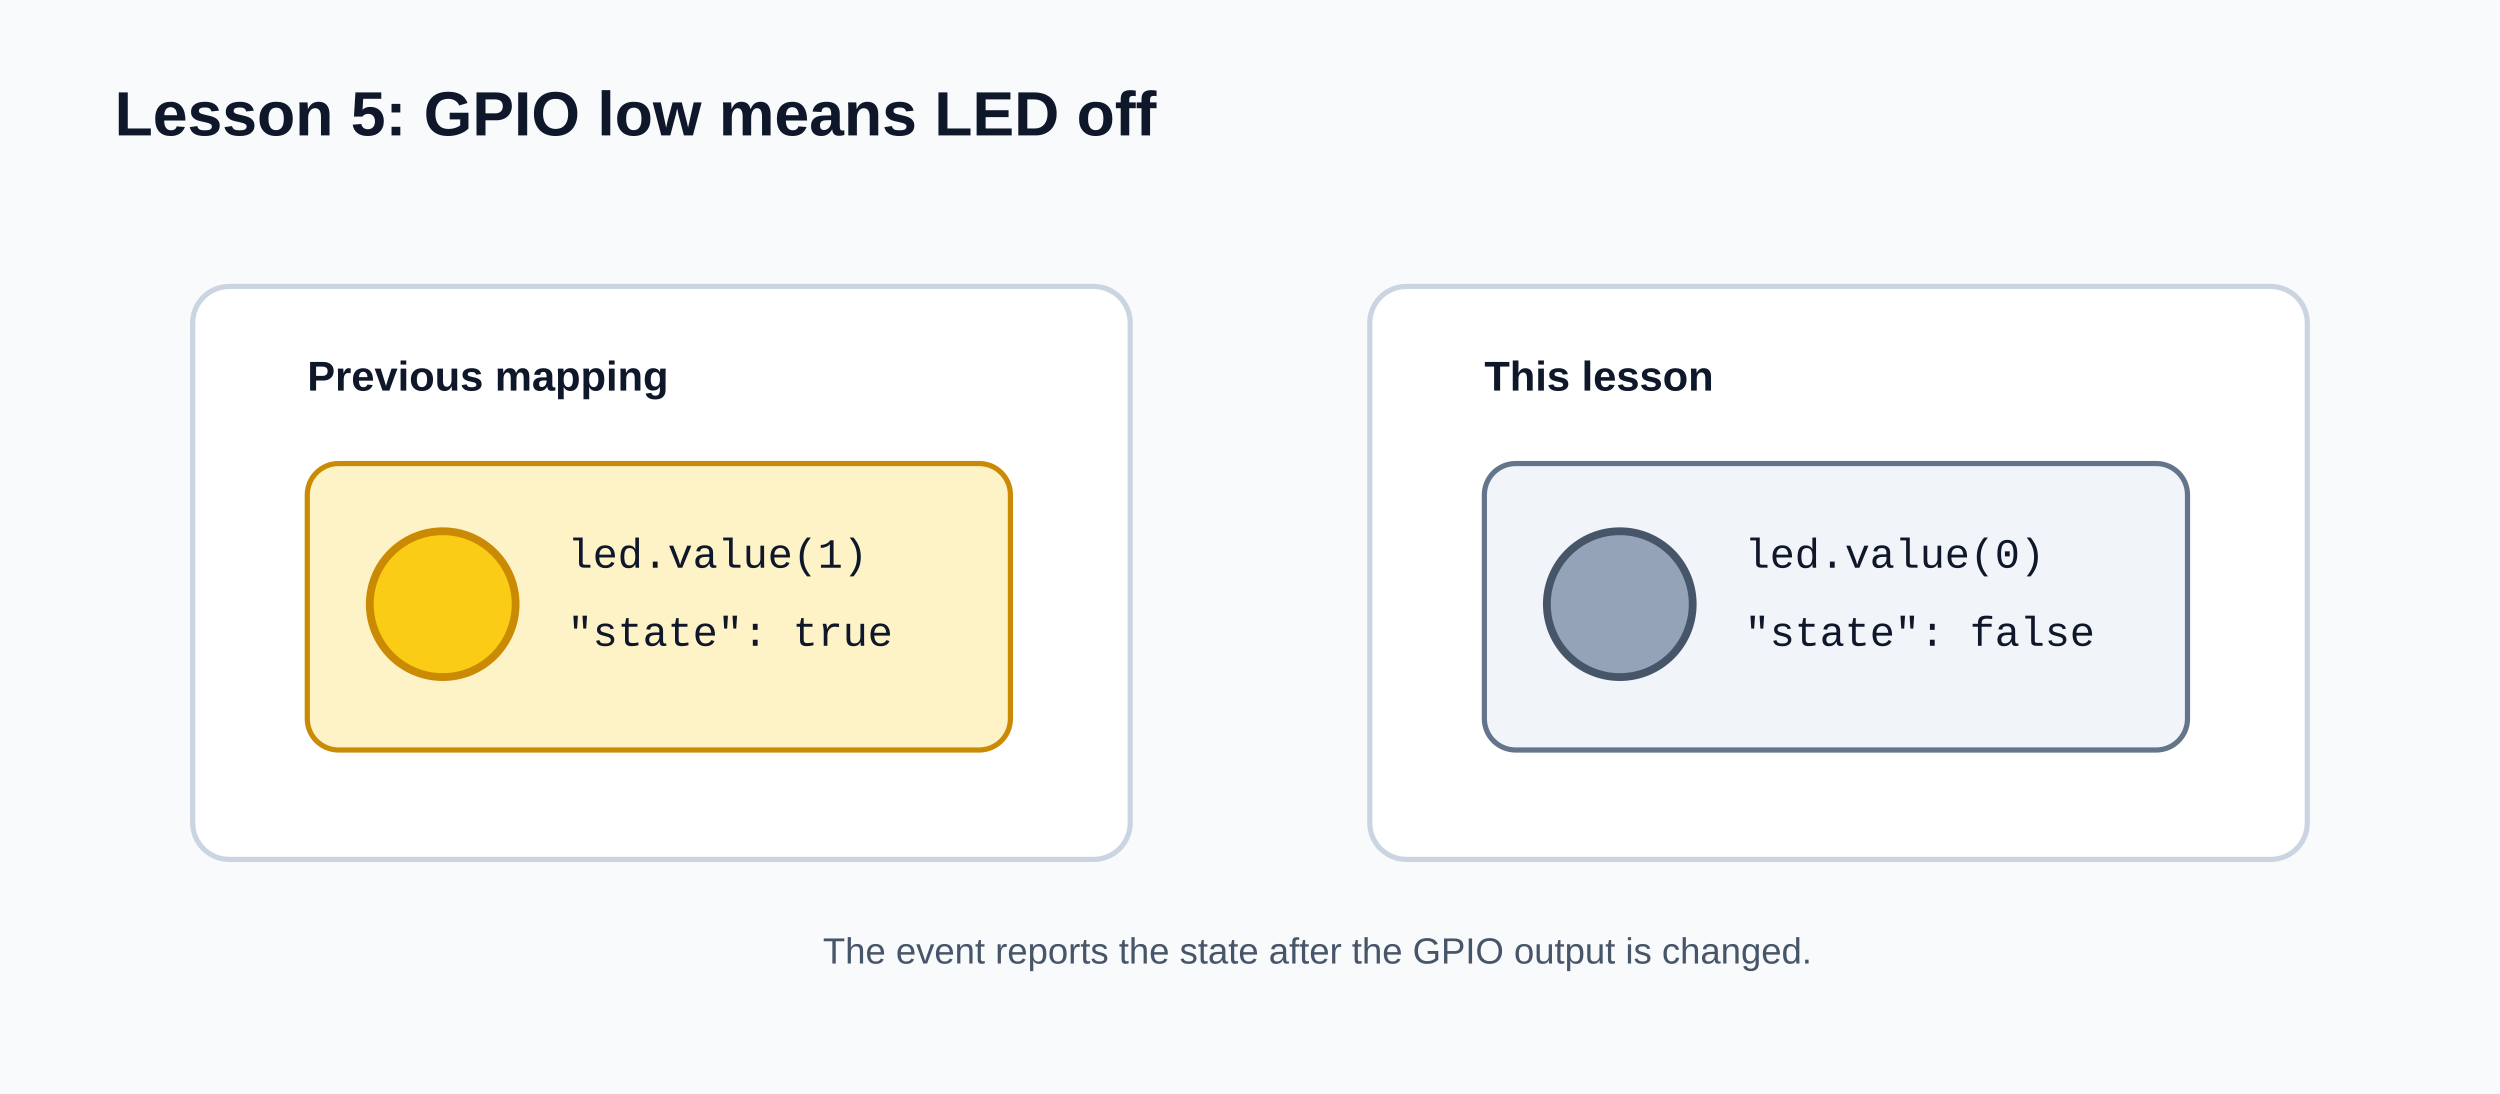
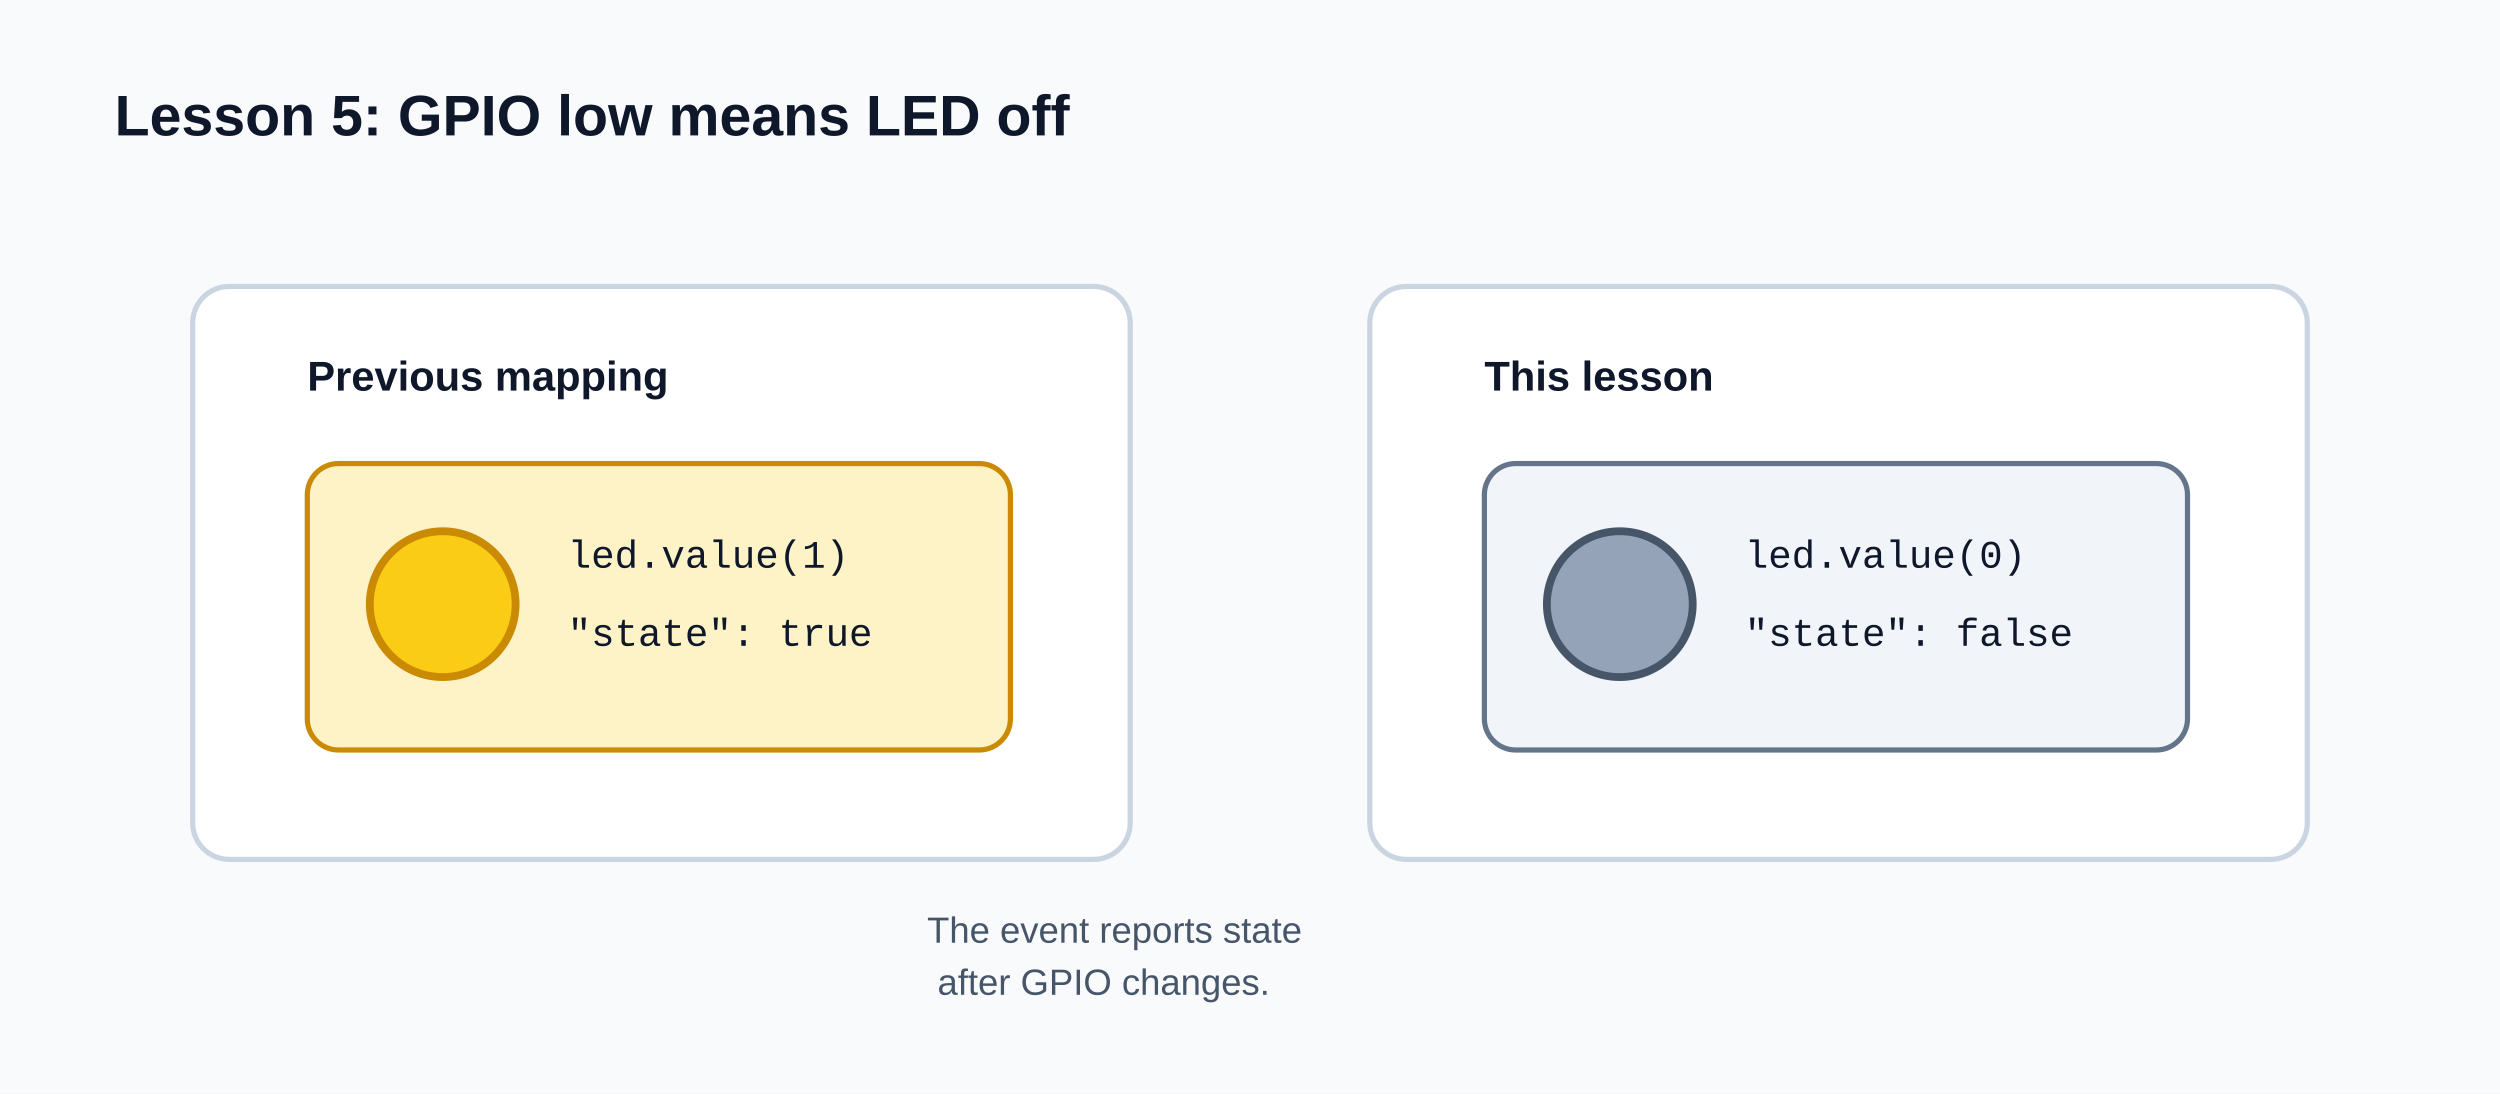
<svg xmlns="http://www.w3.org/2000/svg" viewBox="0 0 960 420" role="img" aria-labelledby="title desc">
  <style>
    .bg { fill: #f8fafc; }
    .card { fill: #ffffff; stroke: #cbd5e1; stroke-width: 2; rx: 14; }
    .on { fill: #fef3c7; stroke: #ca8a04; stroke-width: 2; rx: 12; }
    .off { fill: #f1f5f9; stroke: #64748b; stroke-width: 2; rx: 12; }
    .led-on { fill: #facc15; stroke: #ca8a04; stroke-width: 3; }
    .led-off { fill: #94a3b8; stroke: #475569; stroke-width: 3; }
    text { font-family: Arial, sans-serif; fill: #0f172a; font-size: 18px; }
    .small { font-size: 14px; fill: #475569; }
    .label { font-size: 16px; font-weight: 700; }
-     .head { font-size: 24px; font-weight: 700; }
-     .code { font-family: "Courier New", monospace; font-size: 16px; }
+     .head { font-size: 22px; font-weight: 700; }
+     .code { font-family: "Courier New", monospace; font-size: 15px; }
  </style>
  <rect class="bg" width="960" height="420" />
  <text class="head" x="44" y="52">Lesson 5: GPIO low means LED off</text>
  <rect class="card" x="74" y="110" width="360" height="220" />
  <text class="label" x="118" y="150">Previous mapping</text>
  <rect class="on" x="118" y="178" width="270" height="110" />
  <circle class="led-on" cx="170" cy="232" r="28" />
  <text class="code" x="218" y="218">led.value(1)</text>
  <text class="code" x="218" y="248">"state": true</text>
  <rect class="card" x="526" y="110" width="360" height="220" />
  <text class="label" x="570" y="150">This lesson</text>
  <rect class="off" x="570" y="178" width="270" height="110" />
  <circle class="led-off" cx="622" cy="232" r="28" />
  <text class="code" x="670" y="218">led.value(0)</text>
  <text class="code" x="670" y="248">"state": false</text>
-   <text class="small" x="316" y="370">The event reports the state after the GPIO output is changed.</text>
+   <text class="small" x="356" y="362">The event reports state</text>
+   <text class="small" x="360" y="382">after GPIO changes.</text>
</svg>
